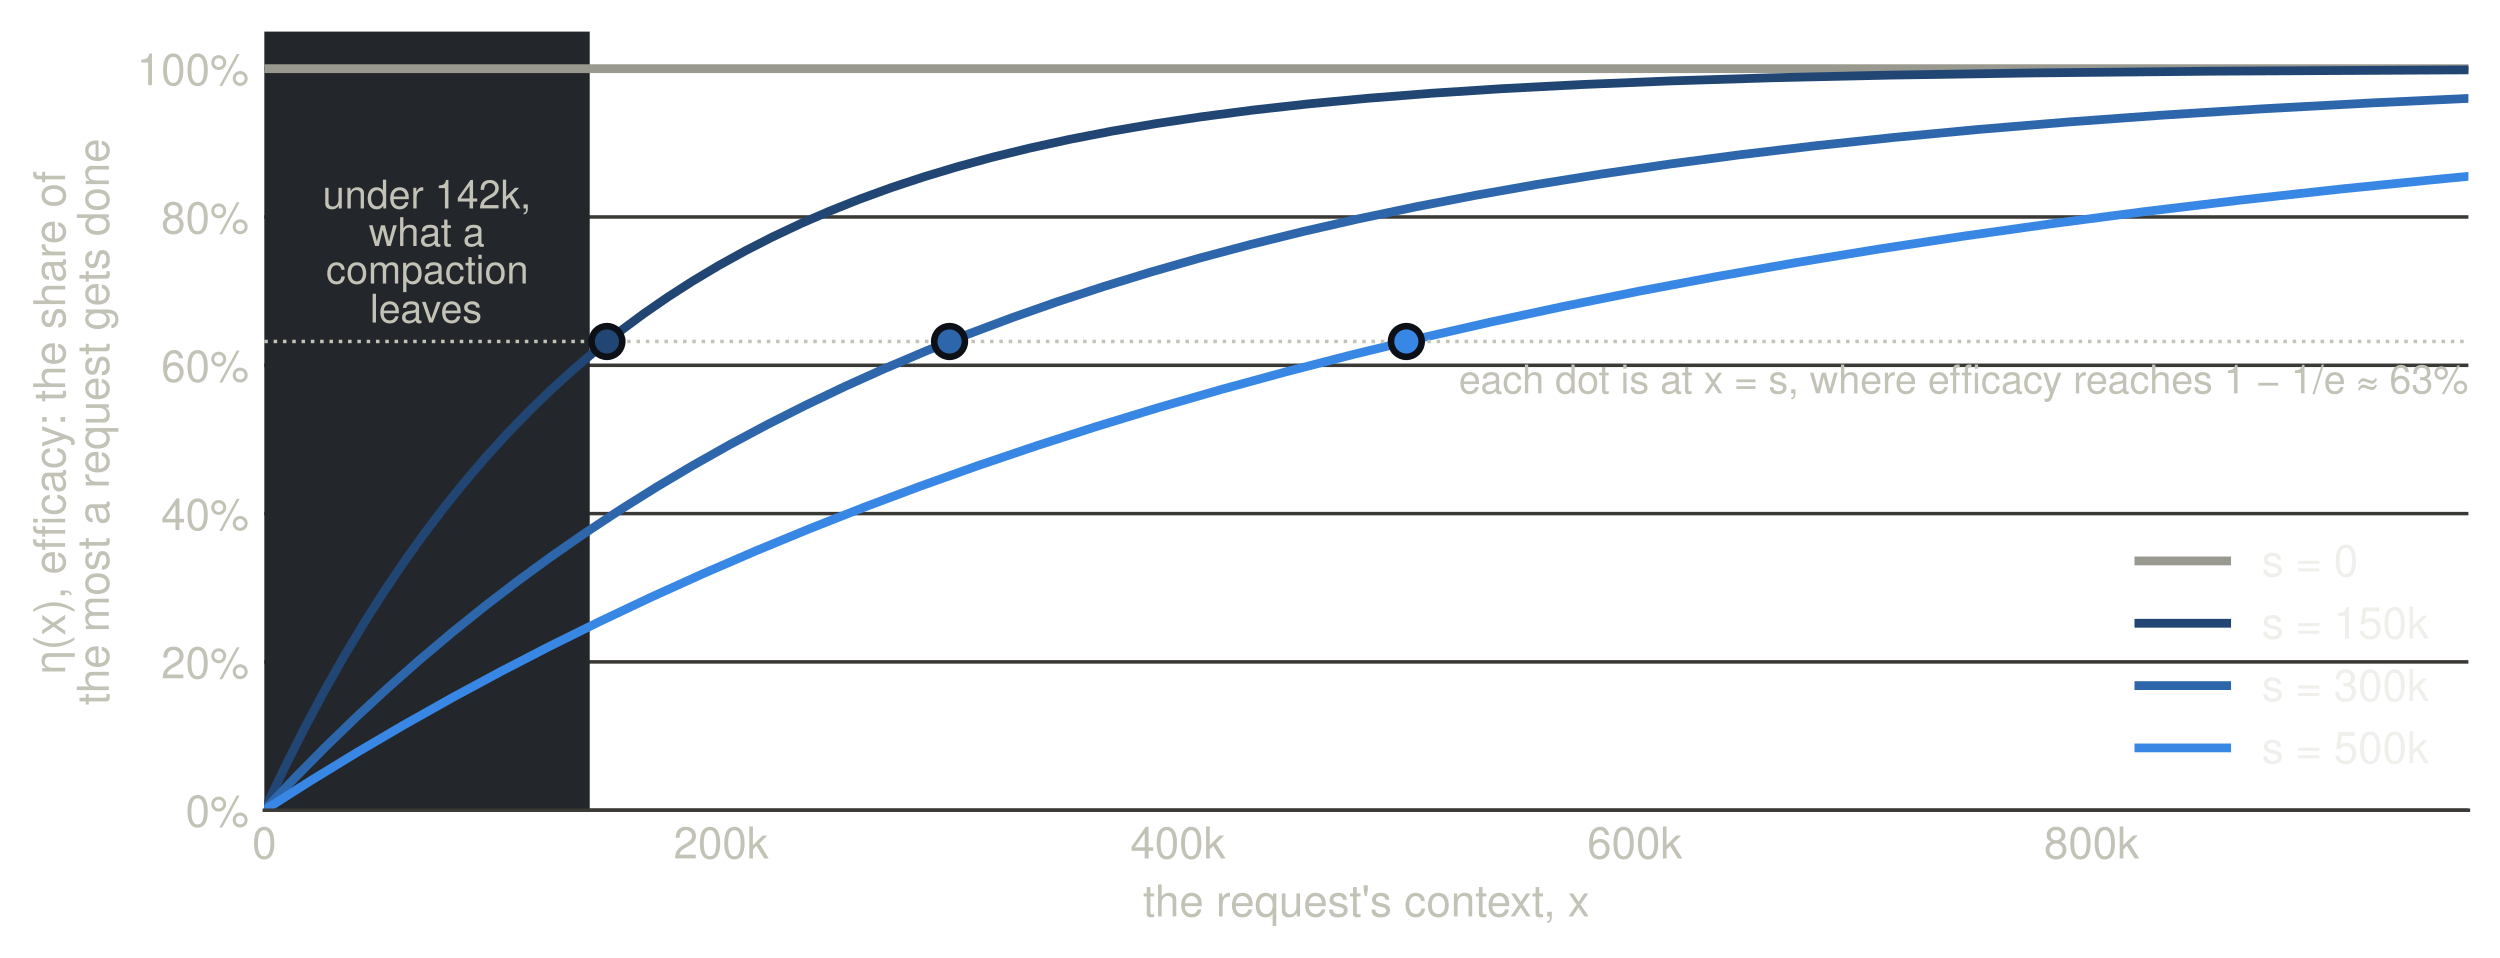
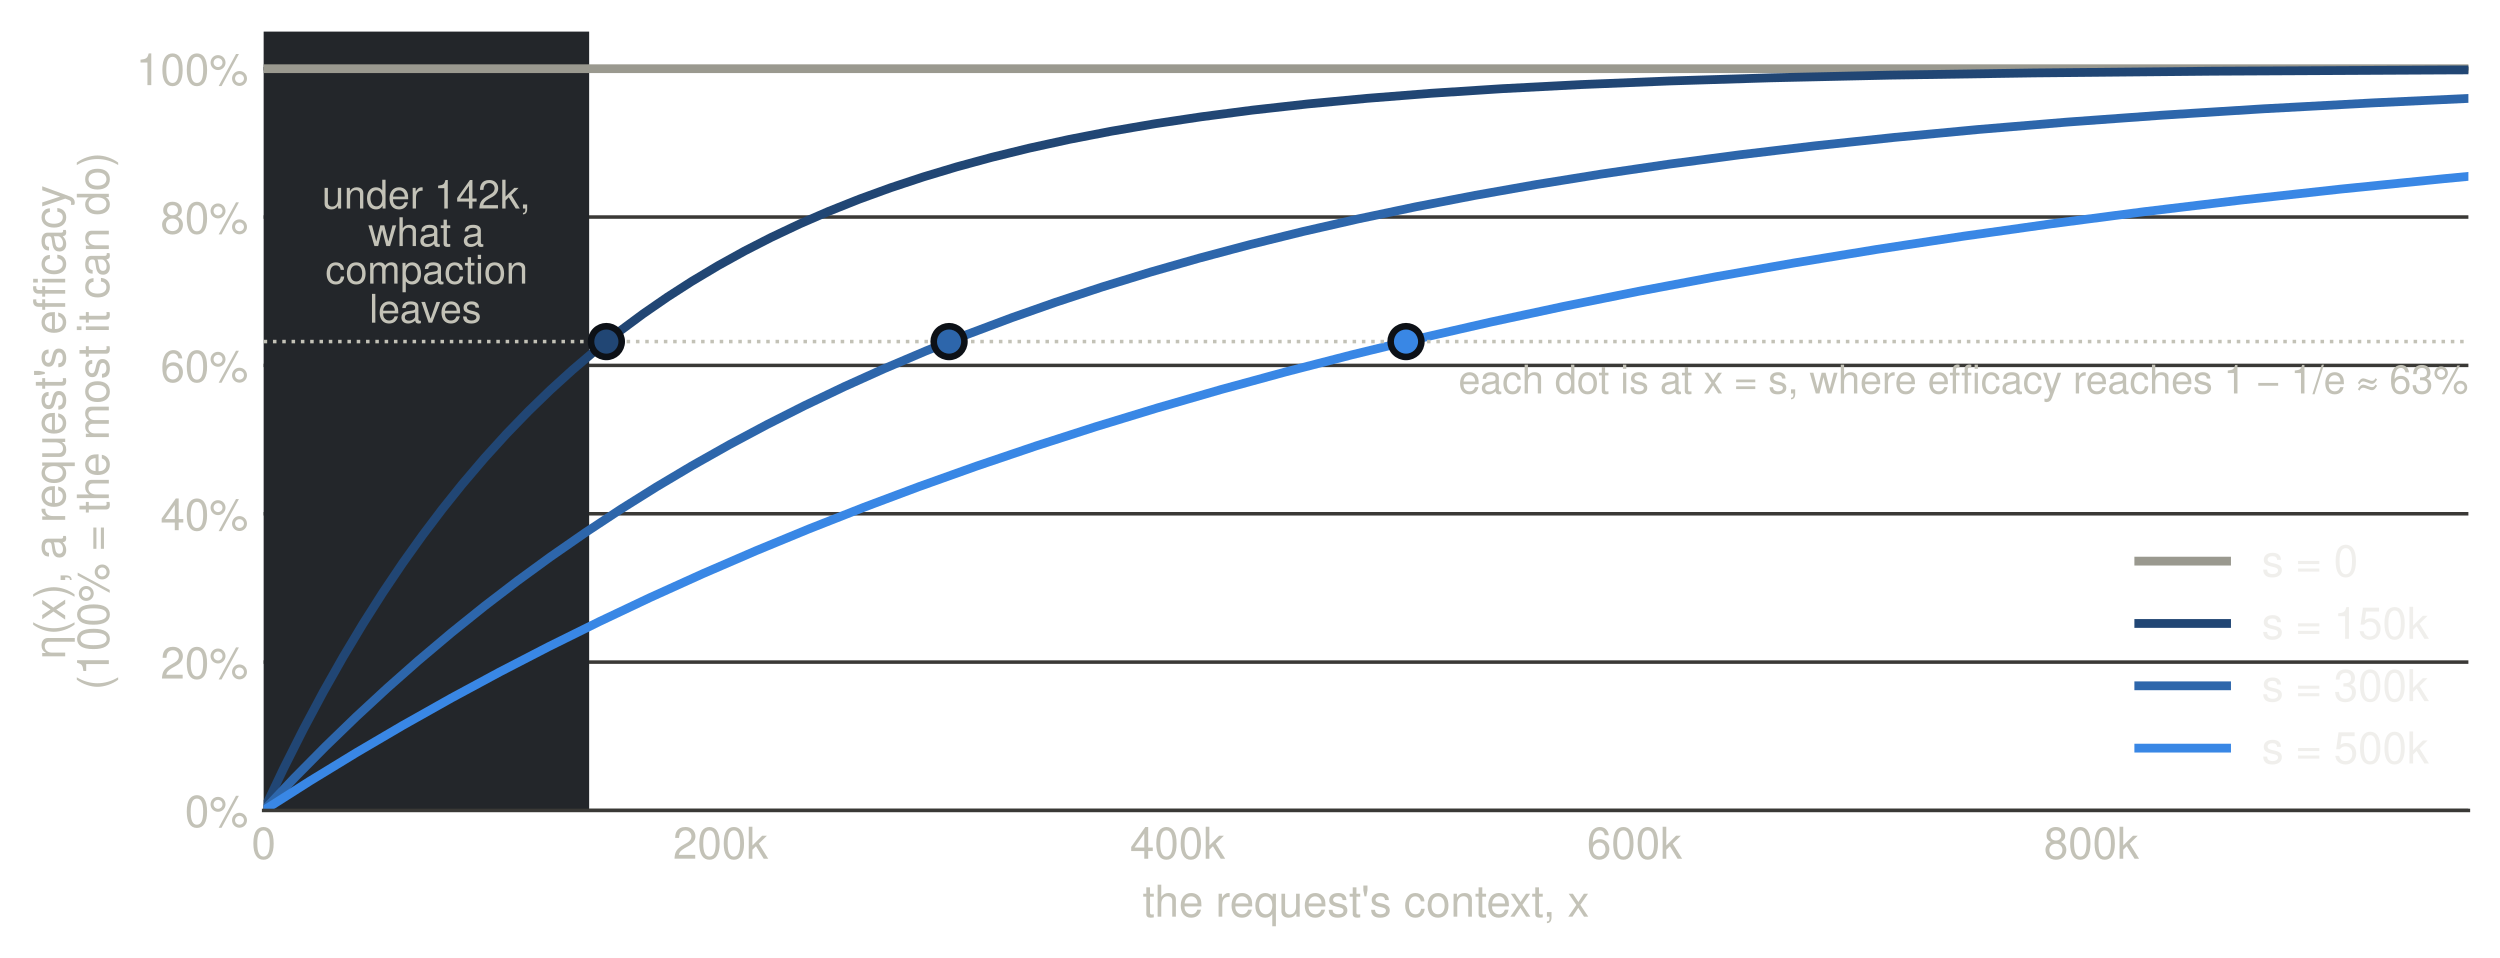
- <svg xmlns="http://www.w3.org/2000/svg" xmlns:xlink="http://www.w3.org/1999/xlink" width="569.627pt" height="218.092pt" viewBox="0 0 569.627 218.092" version="1.1">
+ <svg xmlns="http://www.w3.org/2000/svg" xmlns:xlink="http://www.w3.org/1999/xlink" width="569.455pt" height="218.092pt" viewBox="0 0 569.455 218.092" version="1.1">
  <defs>
    <style type="text/css">*{stroke-linejoin: round; stroke-linecap: butt}</style>
  </defs>
  <g id="figure_1">
    <g id="patch_1">
-       <path d="M 0 218.092  L 569.627 218.092  L 569.627 0  L 0 0  L 0 218.092  z " style="fill: none" />
+       <path d="M 0 218.092  L 569.455 218.092  L 569.455 0  L 0 0  L 0 218.092  z " style="fill: none" />
    </g>
    <g id="axes_1">
      <g id="patch_2">
-         <path d="M 60.227 184.608  L 562.427 184.608  L 562.427 7.2  L 60.227 7.2  L 60.227 184.608  z " style="fill: none" />
+         <path d="M 60.055 184.608  L 562.255 184.608  L 562.255 7.2  L 60.055 7.2  L 60.055 184.608  z " style="fill: none" />
      </g>
      <g id="matplotlib.axis_1">
        <g id="xtick_1">
          <g id="line2d_1" />
          <g id="text_1">
-             <text style="font-size: 10px; font-family: 'Helvetica', 'Arial', 'DejaVu Sans'; text-anchor: middle; fill: #c3c2b7" x="60.227" y="195.608" transform="rotate(-0 60.22695 195.608)">0</text>
+             <text style="font-size: 10px; font-family: 'Helvetica', 'Arial', 'DejaVu Sans'; text-anchor: middle; fill: #c3c2b7" x="60.055" y="195.608" transform="rotate(-0 60.05508 195.608)">0</text>
          </g>
        </g>
        <g id="xtick_2">
          <g id="line2d_2" />
          <g id="text_2">
-             <text style="font-size: 10px; font-family: 'Helvetica', 'Arial', 'DejaVu Sans'; text-anchor: middle; fill: #c3c2b7" x="164.31" y="195.608" transform="rotate(-0 164.3099 195.608)">200k</text>
+             <text style="font-size: 10px; font-family: 'Helvetica', 'Arial', 'DejaVu Sans'; text-anchor: middle; fill: #c3c2b7" x="164.138" y="195.608" transform="rotate(-0 164.138 195.608)">200k</text>
          </g>
        </g>
        <g id="xtick_3">
          <g id="line2d_3" />
          <g id="text_3">
-             <text style="font-size: 10px; font-family: 'Helvetica', 'Arial', 'DejaVu Sans'; text-anchor: middle; fill: #c3c2b7" x="268.393" y="195.608" transform="rotate(-0 268.3928 195.608)">400k</text>
+             <text style="font-size: 10px; font-family: 'Helvetica', 'Arial', 'DejaVu Sans'; text-anchor: middle; fill: #c3c2b7" x="268.221" y="195.608" transform="rotate(-0 268.2209 195.608)">400k</text>
          </g>
        </g>
        <g id="xtick_4">
          <g id="line2d_4" />
          <g id="text_4">
-             <text style="font-size: 10px; font-family: 'Helvetica', 'Arial', 'DejaVu Sans'; text-anchor: middle; fill: #c3c2b7" x="372.476" y="195.608" transform="rotate(-0 372.4757 195.608)">600k</text>
+             <text style="font-size: 10px; font-family: 'Helvetica', 'Arial', 'DejaVu Sans'; text-anchor: middle; fill: #c3c2b7" x="372.304" y="195.608" transform="rotate(-0 372.3038 195.608)">600k</text>
          </g>
        </g>
        <g id="xtick_5">
          <g id="line2d_5" />
          <g id="text_5">
-             <text style="font-size: 10px; font-family: 'Helvetica', 'Arial', 'DejaVu Sans'; text-anchor: middle; fill: #c3c2b7" x="476.559" y="195.608" transform="rotate(-0 476.5586 195.608)">800k</text>
+             <text style="font-size: 10px; font-family: 'Helvetica', 'Arial', 'DejaVu Sans'; text-anchor: middle; fill: #c3c2b7" x="476.387" y="195.608" transform="rotate(-0 476.3867 195.608)">800k</text>
          </g>
        </g>
        <g id="text_6">
-           <text style="font-size: 10px; font-family: 'Helvetica', 'Arial', 'DejaVu Sans'; text-anchor: middle; fill: #c3c2b7" x="311.327" y="208.807" transform="rotate(-0 311.327 208.8072)">the request's context, x</text>
+           <text style="font-size: 10px; font-family: 'Helvetica', 'Arial', 'DejaVu Sans'; text-anchor: middle; fill: #c3c2b7" x="311.155" y="208.807" transform="rotate(-0 311.1551 208.8072)">the request's context, x</text>
        </g>
      </g>
      <g id="matplotlib.axis_2">
        <g id="ytick_1">
          <g id="line2d_6">
-             <path d="M 60.227 184.608  L 562.427 184.608  " clip-path="url(#pf60fe84ae6)" style="fill: none; stroke: #3a3936; stroke-width: 0.8; stroke-linecap: square" />
+             <path d="M 60.055 184.608  L 562.255 184.608  " clip-path="url(#pedf362486b)" style="fill: none; stroke: #3a3936; stroke-width: 0.8; stroke-linecap: square" />
          </g>
          <g id="line2d_7" />
          <g id="text_7">
-             <text style="font-size: 10px; font-family: 'Helvetica', 'Arial', 'DejaVu Sans'; text-anchor: end; fill: #c3c2b7" x="56.727" y="188.358" transform="rotate(-0 56.72695 188.358)">0%</text>
+             <text style="font-size: 10px; font-family: 'Helvetica', 'Arial', 'DejaVu Sans'; text-anchor: end; fill: #c3c2b7" x="56.555" y="188.358" transform="rotate(-0 56.55508 188.358)">0%</text>
          </g>
        </g>
        <g id="ytick_2">
          <g id="line2d_8">
-             <path d="M 60.227 150.816  L 562.427 150.816  " clip-path="url(#pf60fe84ae6)" style="fill: none; stroke: #3a3936; stroke-width: 0.8; stroke-linecap: square" />
+             <path d="M 60.055 150.816  L 562.255 150.816  " clip-path="url(#pedf362486b)" style="fill: none; stroke: #3a3936; stroke-width: 0.8; stroke-linecap: square" />
          </g>
          <g id="line2d_9" />
          <g id="text_8">
-             <text style="font-size: 10px; font-family: 'Helvetica', 'Arial', 'DejaVu Sans'; text-anchor: end; fill: #c3c2b7" x="56.727" y="154.566" transform="rotate(-0 56.72695 154.566)">20%</text>
+             <text style="font-size: 10px; font-family: 'Helvetica', 'Arial', 'DejaVu Sans'; text-anchor: end; fill: #c3c2b7" x="56.555" y="154.566" transform="rotate(-0 56.55508 154.566)">20%</text>
          </g>
        </g>
        <g id="ytick_3">
          <g id="line2d_10">
-             <path d="M 60.227 117.024  L 562.427 117.024  " clip-path="url(#pf60fe84ae6)" style="fill: none; stroke: #3a3936; stroke-width: 0.8; stroke-linecap: square" />
+             <path d="M 60.055 117.024  L 562.255 117.024  " clip-path="url(#pedf362486b)" style="fill: none; stroke: #3a3936; stroke-width: 0.8; stroke-linecap: square" />
          </g>
          <g id="line2d_11" />
          <g id="text_9">
-             <text style="font-size: 10px; font-family: 'Helvetica', 'Arial', 'DejaVu Sans'; text-anchor: end; fill: #c3c2b7" x="56.727" y="120.774" transform="rotate(-0 56.72695 120.774)">40%</text>
+             <text style="font-size: 10px; font-family: 'Helvetica', 'Arial', 'DejaVu Sans'; text-anchor: end; fill: #c3c2b7" x="56.555" y="120.774" transform="rotate(-0 56.55508 120.774)">40%</text>
          </g>
        </g>
        <g id="ytick_4">
          <g id="line2d_12">
-             <path d="M 60.227 83.232  L 562.427 83.232  " clip-path="url(#pf60fe84ae6)" style="fill: none; stroke: #3a3936; stroke-width: 0.8; stroke-linecap: square" />
+             <path d="M 60.055 83.232  L 562.255 83.232  " clip-path="url(#pedf362486b)" style="fill: none; stroke: #3a3936; stroke-width: 0.8; stroke-linecap: square" />
          </g>
          <g id="line2d_13" />
          <g id="text_10">
-             <text style="font-size: 10px; font-family: 'Helvetica', 'Arial', 'DejaVu Sans'; text-anchor: end; fill: #c3c2b7" x="56.727" y="86.982" transform="rotate(-0 56.72695 86.982)">60%</text>
+             <text style="font-size: 10px; font-family: 'Helvetica', 'Arial', 'DejaVu Sans'; text-anchor: end; fill: #c3c2b7" x="56.555" y="86.982" transform="rotate(-0 56.55508 86.982)">60%</text>
          </g>
        </g>
        <g id="ytick_5">
          <g id="line2d_14">
-             <path d="M 60.227 49.44  L 562.427 49.44  " clip-path="url(#pf60fe84ae6)" style="fill: none; stroke: #3a3936; stroke-width: 0.8; stroke-linecap: square" />
+             <path d="M 60.055 49.44  L 562.255 49.44  " clip-path="url(#pedf362486b)" style="fill: none; stroke: #3a3936; stroke-width: 0.8; stroke-linecap: square" />
          </g>
          <g id="line2d_15" />
          <g id="text_11">
-             <text style="font-size: 10px; font-family: 'Helvetica', 'Arial', 'DejaVu Sans'; text-anchor: end; fill: #c3c2b7" x="56.727" y="53.19" transform="rotate(-0 56.72695 53.19)">80%</text>
+             <text style="font-size: 10px; font-family: 'Helvetica', 'Arial', 'DejaVu Sans'; text-anchor: end; fill: #c3c2b7" x="56.555" y="53.19" transform="rotate(-0 56.55508 53.19)">80%</text>
          </g>
        </g>
        <g id="ytick_6">
          <g id="line2d_16">
-             <path d="M 60.227 15.648  L 562.427 15.648  " clip-path="url(#pf60fe84ae6)" style="fill: none; stroke: #3a3936; stroke-width: 0.8; stroke-linecap: square" />
+             <path d="M 60.055 15.648  L 562.255 15.648  " clip-path="url(#pedf362486b)" style="fill: none; stroke: #3a3936; stroke-width: 0.8; stroke-linecap: square" />
          </g>
          <g id="line2d_17" />
          <g id="text_12">
-             <text style="font-size: 10px; font-family: 'Helvetica', 'Arial', 'DejaVu Sans'; text-anchor: end; fill: #c3c2b7" x="56.727" y="19.398" transform="rotate(-0 56.72695 19.398)">100%</text>
+             <text style="font-size: 10px; font-family: 'Helvetica', 'Arial', 'DejaVu Sans'; text-anchor: end; fill: #c3c2b7" x="56.555" y="19.398" transform="rotate(-0 56.55508 19.398)">100%</text>
          </g>
        </g>
        <g id="text_13">
-           <text style="font-size: 10px; font-family: 'Helvetica', 'Arial', 'DejaVu Sans'; fill: #c3c2b7" transform="translate(14.84893 153.6978) rotate(-90)">η(x), efficacy: the share of</text>
-           <text style="font-size: 10px; font-family: 'Helvetica', 'Arial', 'DejaVu Sans'; fill: #c3c2b7" transform="translate(24.79053 160.6618) rotate(-90)">the most a request gets done</text>
+           <text style="font-size: 10px; font-family: 'Helvetica', 'Arial', 'DejaVu Sans'; fill: #c3c2b7" transform="translate(14.84893 150.2048) rotate(-90)">η(x), a request's efficacy</text>
+           <text style="font-size: 10px; font-family: 'Helvetica', 'Arial', 'DejaVu Sans'; fill: #c3c2b7" transform="translate(24.79053 157.1821) rotate(-90)">(100% = the most it can do)</text>
        </g>
      </g>
      <g id="patch_3">
-         <path d="M 60.227 184.608  L 134.369 184.608  L 134.369 7.2  L 60.227 7.2  z " clip-path="url(#pf60fe84ae6)" style="fill: #23262a" />
+         <path d="M 60.055 184.608  L 134.197 184.608  L 134.197 7.2  L 60.055 7.2  z " clip-path="url(#pedf362486b)" style="fill: #23262a" />
      </g>
      <g id="line2d_18">
-         <path d="M 60.227 15.648  L 562.427 15.648  L 562.427 15.648  " clip-path="url(#pf60fe84ae6)" style="fill: none; stroke: #9a998f; stroke-width: 2; stroke-linecap: square" />
+         <path d="M 60.055 15.648  L 562.255 15.648  L 562.255 15.648  " clip-path="url(#pedf362486b)" style="fill: none; stroke: #9a998f; stroke-width: 2; stroke-linecap: square" />
      </g>
      <g id="line2d_19">
-         <path d="M 60.227 184.608  L 64.751 175.094  L 69.276 166.115  L 73.8 157.642  L 78.324 149.647  L 82.849 142.101  L 87.373 134.981  L 91.897 128.261  L 96.422 121.92  L 100.946 115.935  L 105.47 110.288  L 110.497 104.386  L 115.524 98.851  L 120.551 93.662  L 125.578 88.796  L 130.605 84.234  L 135.632 79.957  L 141.162 75.559  L 146.692 71.462  L 152.222 67.645  L 157.751 64.089  L 163.784 60.487  L 169.816 57.152  L 175.849 54.066  L 182.384 50.98  L 188.919 48.143  L 195.957 45.341  L 202.995 42.781  L 210.535 40.283  L 218.076 38.015  L 226.119 35.825  L 234.665 33.733  L 243.713 31.753  L 253.265 29.898  L 263.319 28.176  L 273.876 26.592  L 285.438 25.085  L 298.005 23.682  L 311.578 22.4  L 326.157 21.249  L 342.243 20.206  L 360.34 19.263  L 380.449 18.442  L 403.573 17.726  L 430.719 17.115  L 463.395 16.614  L 504.113 16.221  L 558.405 15.934  L 562.427 15.92  L 562.427 15.92  " clip-path="url(#pf60fe84ae6)" style="fill: none; stroke: #214674; stroke-width: 2; stroke-linecap: square" />
+         <path d="M 60.055 184.608  L 64.579 175.094  L 69.104 166.115  L 73.628 157.642  L 78.152 149.647  L 82.677 142.101  L 87.201 134.981  L 91.725 128.261  L 96.25 121.92  L 100.774 115.935  L 105.298 110.288  L 110.325 104.386  L 115.352 98.851  L 120.379 93.662  L 125.406 88.796  L 130.433 84.234  L 135.46 79.957  L 140.99 75.559  L 146.52 71.462  L 152.05 67.645  L 157.579 64.089  L 163.612 60.487  L 169.644 57.152  L 175.677 54.066  L 182.212 50.98  L 188.747 48.143  L 195.785 45.341  L 202.823 42.781  L 210.363 40.283  L 217.904 38.015  L 225.947 35.825  L 234.493 33.733  L 243.542 31.753  L 253.093 29.898  L 263.147 28.176  L 273.704 26.592  L 285.266 25.085  L 297.833 23.682  L 311.406 22.4  L 325.985 21.249  L 342.071 20.206  L 360.169 19.263  L 380.277 18.442  L 403.401 17.726  L 430.547 17.115  L 463.223 16.614  L 503.942 16.221  L 558.233 15.934  L 562.255 15.92  L 562.255 15.92  " clip-path="url(#pedf362486b)" style="fill: none; stroke: #214674; stroke-width: 2; stroke-linecap: square" />
      </g>
      <g id="line2d_20">
-         <path d="M 60.227 184.608  L 67.265 177.161  L 74.303 170.042  L 81.34 163.236  L 88.378 156.731  L 95.416 150.512  L 102.957 144.153  L 110.497 138.094  L 118.038 132.321  L 125.578 126.82  L 133.622 121.237  L 141.665 115.935  L 149.708 110.9  L 157.751 106.117  L 166.297 101.298  L 174.843 96.735  L 183.389 92.416  L 192.438 88.093  L 201.486 84.014  L 211.038 79.957  L 220.589 76.14  L 230.643 72.368  L 240.697 68.83  L 251.254 65.353  L 262.313 61.954  L 273.373 58.787  L 284.935 55.708  L 297 52.729  L 309.567 49.861  L 322.638 47.113  L 336.211 44.493  L 350.286 42.006  L 364.865 39.657  L 380.449 37.376  L 396.535 35.249  L 413.627 33.216  L 431.724 31.293  L 450.827 29.491  L 470.935 27.818  L 492.551 26.245  L 515.676 24.786  L 540.811 23.427  L 562.427 22.421  L 562.427 22.421  " clip-path="url(#pf60fe84ae6)" style="fill: none; stroke: #2d66ab; stroke-width: 2; stroke-linecap: square" />
+         <path d="M 60.055 184.608  L 67.093 177.161  L 74.131 170.042  L 81.169 163.236  L 88.206 156.731  L 95.244 150.512  L 102.785 144.153  L 110.325 138.094  L 117.866 132.321  L 125.406 126.82  L 133.45 121.237  L 141.493 115.935  L 149.536 110.9  L 157.579 106.117  L 166.125 101.298  L 174.671 96.735  L 183.217 92.416  L 192.266 88.093  L 201.315 84.014  L 210.866 79.957  L 220.417 76.14  L 230.471 72.368  L 240.525 68.83  L 251.082 65.353  L 262.142 61.954  L 273.201 58.787  L 284.763 55.708  L 296.828 52.729  L 309.396 49.861  L 322.466 47.113  L 336.039 44.493  L 350.115 42.006  L 364.693 39.657  L 380.277 37.376  L 396.363 35.249  L 413.455 33.216  L 431.552 31.293  L 450.655 29.491  L 470.763 27.818  L 492.379 26.245  L 515.504 24.786  L 540.639 23.427  L 562.255 22.421  L 562.255 22.421  " clip-path="url(#pedf362486b)" style="fill: none; stroke: #2d66ab; stroke-width: 2; stroke-linecap: square" />
      </g>
      <g id="line2d_21">
-         <path d="M 60.227 184.608  L 70.784 177.89  L 81.34 171.44  L 91.897 165.246  L 102.957 159.021  L 114.016 153.055  L 125.076 147.337  L 136.638 141.614  L 148.2 136.139  L 160.265 130.68  L 172.33 125.468  L 184.395 120.492  L 196.962 115.549  L 209.53 110.838  L 222.6 106.175  L 236.173 101.574  L 249.746 97.207  L 263.822 92.912  L 278.4 88.702  L 292.978 84.722  L 308.059 80.832  L 323.643 77.043  L 339.73 73.362  L 356.319 69.798  L 373.411 66.355  L 391.005 63.04  L 409.103 59.856  L 427.703 56.806  L 447.308 53.819  L 467.416 50.98  L 488.53 48.227  L 510.649 45.572  L 533.27 43.08  L 556.897 40.699  L 562.427 40.172  L 562.427 40.172  " clip-path="url(#pf60fe84ae6)" style="fill: none; stroke: #3987e5; stroke-width: 2; stroke-linecap: square" />
+         <path d="M 60.055 184.608  L 70.612 177.89  L 81.169 171.44  L 91.725 165.246  L 102.785 159.021  L 113.844 153.055  L 124.904 147.337  L 136.466 141.614  L 148.028 136.139  L 160.093 130.68  L 172.158 125.468  L 184.223 120.492  L 196.79 115.549  L 209.358 110.838  L 222.428 106.175  L 236.001 101.574  L 249.574 97.207  L 263.65 92.912  L 278.228 88.702  L 292.806 84.722  L 307.888 80.832  L 323.471 77.043  L 339.558 73.362  L 356.147 69.798  L 373.239 66.355  L 390.833 63.04  L 408.931 59.856  L 427.531 56.806  L 447.136 53.819  L 467.244 50.98  L 488.358 48.227  L 510.477 45.572  L 533.098 43.08  L 556.725 40.699  L 562.255 40.172  L 562.255 40.172  " clip-path="url(#pedf362486b)" style="fill: none; stroke: #3987e5; stroke-width: 2; stroke-linecap: square" />
      </g>
      <g id="line2d_22">
-         <path d="M 60.227 77.805  L 562.427 77.805  " clip-path="url(#pf60fe84ae6)" style="fill: none; stroke-dasharray: 0.8,1.32; stroke-dashoffset: 0; stroke: #c3c2b7; stroke-width: 0.8" />
+         <path d="M 60.055 77.805  L 562.255 77.805  " clip-path="url(#pedf362486b)" style="fill: none; stroke-dasharray: 0.8,1.32; stroke-dashoffset: 0; stroke: #c3c2b7; stroke-width: 0.8" />
      </g>
      <g id="patch_4">
-         <path d="M 60.227 184.608  L 562.427 184.608  " style="fill: none; stroke: #3a3936; stroke-width: 0.8; stroke-linejoin: miter; stroke-linecap: square" />
+         <path d="M 60.055 184.608  L 562.255 184.608  " style="fill: none; stroke: #3a3936; stroke-width: 0.8; stroke-linejoin: miter; stroke-linecap: square" />
      </g>
      <g id="text_14">
-         <text style="font-size: 9px; font-family: 'Helvetica', 'Arial', 'DejaVu Sans'; fill: #c3c2b7" transform="translate(73.53234 47.50399)">under 142k,</text>
-         <text style="font-size: 9px; font-family: 'Helvetica', 'Arial', 'DejaVu Sans'; fill: #c3c2b7" transform="translate(84.04054 56.05135)">what a</text>
-         <text style="font-size: 9px; font-family: 'Helvetica', 'Arial', 'DejaVu Sans'; fill: #c3c2b7" transform="translate(74.28749 64.59871)">compaction</text>
-         <text style="font-size: 9px; font-family: 'Helvetica', 'Arial', 'DejaVu Sans'; fill: #c3c2b7" transform="translate(84.29085 73.49272)">leaves</text>
+         <text style="font-size: 9px; font-family: 'Helvetica', 'Arial', 'DejaVu Sans'; fill: #c3c2b7" transform="translate(73.36046 47.50399)">under 142k,</text>
+         <text style="font-size: 9px; font-family: 'Helvetica', 'Arial', 'DejaVu Sans'; fill: #c3c2b7" transform="translate(83.86867 56.05135)">what a</text>
+         <text style="font-size: 9px; font-family: 'Helvetica', 'Arial', 'DejaVu Sans'; fill: #c3c2b7" transform="translate(74.11562 64.59871)">compaction</text>
+         <text style="font-size: 9px; font-family: 'Helvetica', 'Arial', 'DejaVu Sans'; fill: #c3c2b7" transform="translate(84.11898 73.49272)">leaves</text>
      </g>
      <g id="line2d_23">
        <defs>
          <path id="m6ace564a7d" d="M 0 3.5  C 0.928 3.5 1.819 3.131 2.475 2.475  C 3.131 1.819 3.5 0.928 3.5 0  C 3.5 -0.928 3.131 -1.819 2.475 -2.475  C 1.819 -3.131 0.928 -3.5 0 -3.5  C -0.928 -3.5 -1.819 -3.131 -2.475 -2.475  C -3.131 -1.819 -3.5 -0.928 -3.5 0  C -3.5 0.928 -3.131 1.819 -2.475 2.475  C -1.819 3.131 -0.928 3.5 0 3.5  z " style="stroke: #0d1117; stroke-width: 1.5" />
        </defs>
-         <g clip-path="url(#pf60fe84ae6)">
-           <use xlink:href="#m6ace564a7d" x="138.289" y="77.805" style="fill: #214674; stroke: #0d1117; stroke-width: 1.5" />
+         <g clip-path="url(#pedf362486b)">
+           <use xlink:href="#m6ace564a7d" x="138.117" y="77.805" style="fill: #214674; stroke: #0d1117; stroke-width: 1.5" />
        </g>
      </g>
      <g id="line2d_24">
        <defs>
          <path id="m2ed7784922" d="M 0 3.5  C 0.928 3.5 1.819 3.131 2.475 2.475  C 3.131 1.819 3.5 0.928 3.5 0  C 3.5 -0.928 3.131 -1.819 2.475 -2.475  C 1.819 -3.131 0.928 -3.5 0 -3.5  C -0.928 -3.5 -1.819 -3.131 -2.475 -2.475  C -3.131 -1.819 -3.5 -0.928 -3.5 0  C -3.5 0.928 -3.131 1.819 -2.475 2.475  C -1.819 3.131 -0.928 3.5 0 3.5  z " style="stroke: #0d1117; stroke-width: 1.5" />
        </defs>
-         <g clip-path="url(#pf60fe84ae6)">
-           <use xlink:href="#m2ed7784922" x="216.351" y="77.805" style="fill: #2d66ab; stroke: #0d1117; stroke-width: 1.5" />
+         <g clip-path="url(#pedf362486b)">
+           <use xlink:href="#m2ed7784922" x="216.179" y="77.805" style="fill: #2d66ab; stroke: #0d1117; stroke-width: 1.5" />
        </g>
      </g>
      <g id="line2d_25">
        <defs>
          <path id="m3e93c00f11" d="M 0 3.5  C 0.928 3.5 1.819 3.131 2.475 2.475  C 3.131 1.819 3.5 0.928 3.5 0  C 3.5 -0.928 3.131 -1.819 2.475 -2.475  C 1.819 -3.131 0.928 -3.5 0 -3.5  C -0.928 -3.5 -1.819 -3.131 -2.475 -2.475  C -3.131 -1.819 -3.5 -0.928 -3.5 0  C -3.5 0.928 -3.131 1.819 -2.475 2.475  C -1.819 3.131 -0.928 3.5 0 3.5  z " style="stroke: #0d1117; stroke-width: 1.5" />
        </defs>
-         <g clip-path="url(#pf60fe84ae6)">
-           <use xlink:href="#m3e93c00f11" x="320.434" y="77.805" style="fill: #3987e5; stroke: #0d1117; stroke-width: 1.5" />
+         <g clip-path="url(#pedf362486b)">
+           <use xlink:href="#m3e93c00f11" x="320.262" y="77.805" style="fill: #3987e5; stroke: #0d1117; stroke-width: 1.5" />
        </g>
      </g>
      <g id="text_15">
-         <text style="font-size: 9px; font-family: 'Helvetica', 'Arial', 'DejaVu Sans'; text-anchor: end; fill: #c3c2b7" x="562.427" y="89.624" transform="rotate(-0 562.427 89.62371)">each dot is at x = s, where efficacy reaches 1 − 1/e ≈ 63%</text>
+         <text style="font-size: 9px; font-family: 'Helvetica', 'Arial', 'DejaVu Sans'; text-anchor: end; fill: #c3c2b7" x="562.255" y="89.624" transform="rotate(-0 562.2551 89.62371)">each dot is at x = s, where efficacy reaches 1 − 1/e ≈ 63%</text>
      </g>
      <g id="legend_1">
        <g id="line2d_26">
-           <path d="M 487.347 127.811  L 497.347 127.811  L 507.347 127.811  " style="fill: none; stroke: #9a998f; stroke-width: 2; stroke-linecap: square" />
+           <path d="M 487.175 127.811  L 497.175 127.811  L 507.175 127.811  " style="fill: none; stroke: #9a998f; stroke-width: 2; stroke-linecap: square" />
        </g>
        <g id="text_16">
-           <text style="font-size: 10px; font-family: 'Helvetica', 'Arial', 'DejaVu Sans'; text-anchor: start; fill: #f0efec" x="515.347" y="131.311" transform="rotate(-0 515.3473 131.3111)">s = 0</text>
+           <text style="font-size: 10px; font-family: 'Helvetica', 'Arial', 'DejaVu Sans'; text-anchor: start; fill: #f0efec" x="515.175" y="131.311" transform="rotate(-0 515.1754 131.3111)">s = 0</text>
        </g>
        <g id="line2d_27">
-           <path d="M 487.347 142.01  L 497.347 142.01  L 507.347 142.01  " style="fill: none; stroke: #214674; stroke-width: 2; stroke-linecap: square" />
+           <path d="M 487.175 142.01  L 497.175 142.01  L 507.175 142.01  " style="fill: none; stroke: #214674; stroke-width: 2; stroke-linecap: square" />
        </g>
        <g id="text_17">
-           <text style="font-size: 10px; font-family: 'Helvetica', 'Arial', 'DejaVu Sans'; text-anchor: start; fill: #f0efec" x="515.347" y="145.51" transform="rotate(-0 515.3473 145.5103)">s = 150k</text>
+           <text style="font-size: 10px; font-family: 'Helvetica', 'Arial', 'DejaVu Sans'; text-anchor: start; fill: #f0efec" x="515.175" y="145.51" transform="rotate(-0 515.1754 145.5103)">s = 150k</text>
        </g>
        <g id="line2d_28">
-           <path d="M 487.347 156.21  L 497.347 156.21  L 507.347 156.21  " style="fill: none; stroke: #2d66ab; stroke-width: 2; stroke-linecap: square" />
+           <path d="M 487.175 156.21  L 497.175 156.21  L 507.175 156.21  " style="fill: none; stroke: #2d66ab; stroke-width: 2; stroke-linecap: square" />
        </g>
        <g id="text_18">
-           <text style="font-size: 10px; font-family: 'Helvetica', 'Arial', 'DejaVu Sans'; text-anchor: start; fill: #f0efec" x="515.347" y="159.71" transform="rotate(-0 515.3473 159.7096)">s = 300k</text>
+           <text style="font-size: 10px; font-family: 'Helvetica', 'Arial', 'DejaVu Sans'; text-anchor: start; fill: #f0efec" x="515.175" y="159.71" transform="rotate(-0 515.1754 159.7096)">s = 300k</text>
        </g>
        <g id="line2d_29">
-           <path d="M 487.347 170.409  L 497.347 170.409  L 507.347 170.409  " style="fill: none; stroke: #3987e5; stroke-width: 2; stroke-linecap: square" />
+           <path d="M 487.175 170.409  L 497.175 170.409  L 507.175 170.409  " style="fill: none; stroke: #3987e5; stroke-width: 2; stroke-linecap: square" />
        </g>
        <g id="text_19">
-           <text style="font-size: 10px; font-family: 'Helvetica', 'Arial', 'DejaVu Sans'; text-anchor: start; fill: #f0efec" x="515.347" y="173.909" transform="rotate(-0 515.3473 173.9088)">s = 500k</text>
+           <text style="font-size: 10px; font-family: 'Helvetica', 'Arial', 'DejaVu Sans'; text-anchor: start; fill: #f0efec" x="515.175" y="173.909" transform="rotate(-0 515.1754 173.9088)">s = 500k</text>
        </g>
      </g>
    </g>
  </g>
  <defs>
-     <clipPath id="pf60fe84ae6">
-       <rect x="60.227" y="7.2" width="502.2" height="177.408" />
+     <clipPath id="pedf362486b">
+       <rect x="60.055" y="7.2" width="502.2" height="177.408" />
    </clipPath>
  </defs>
</svg>
